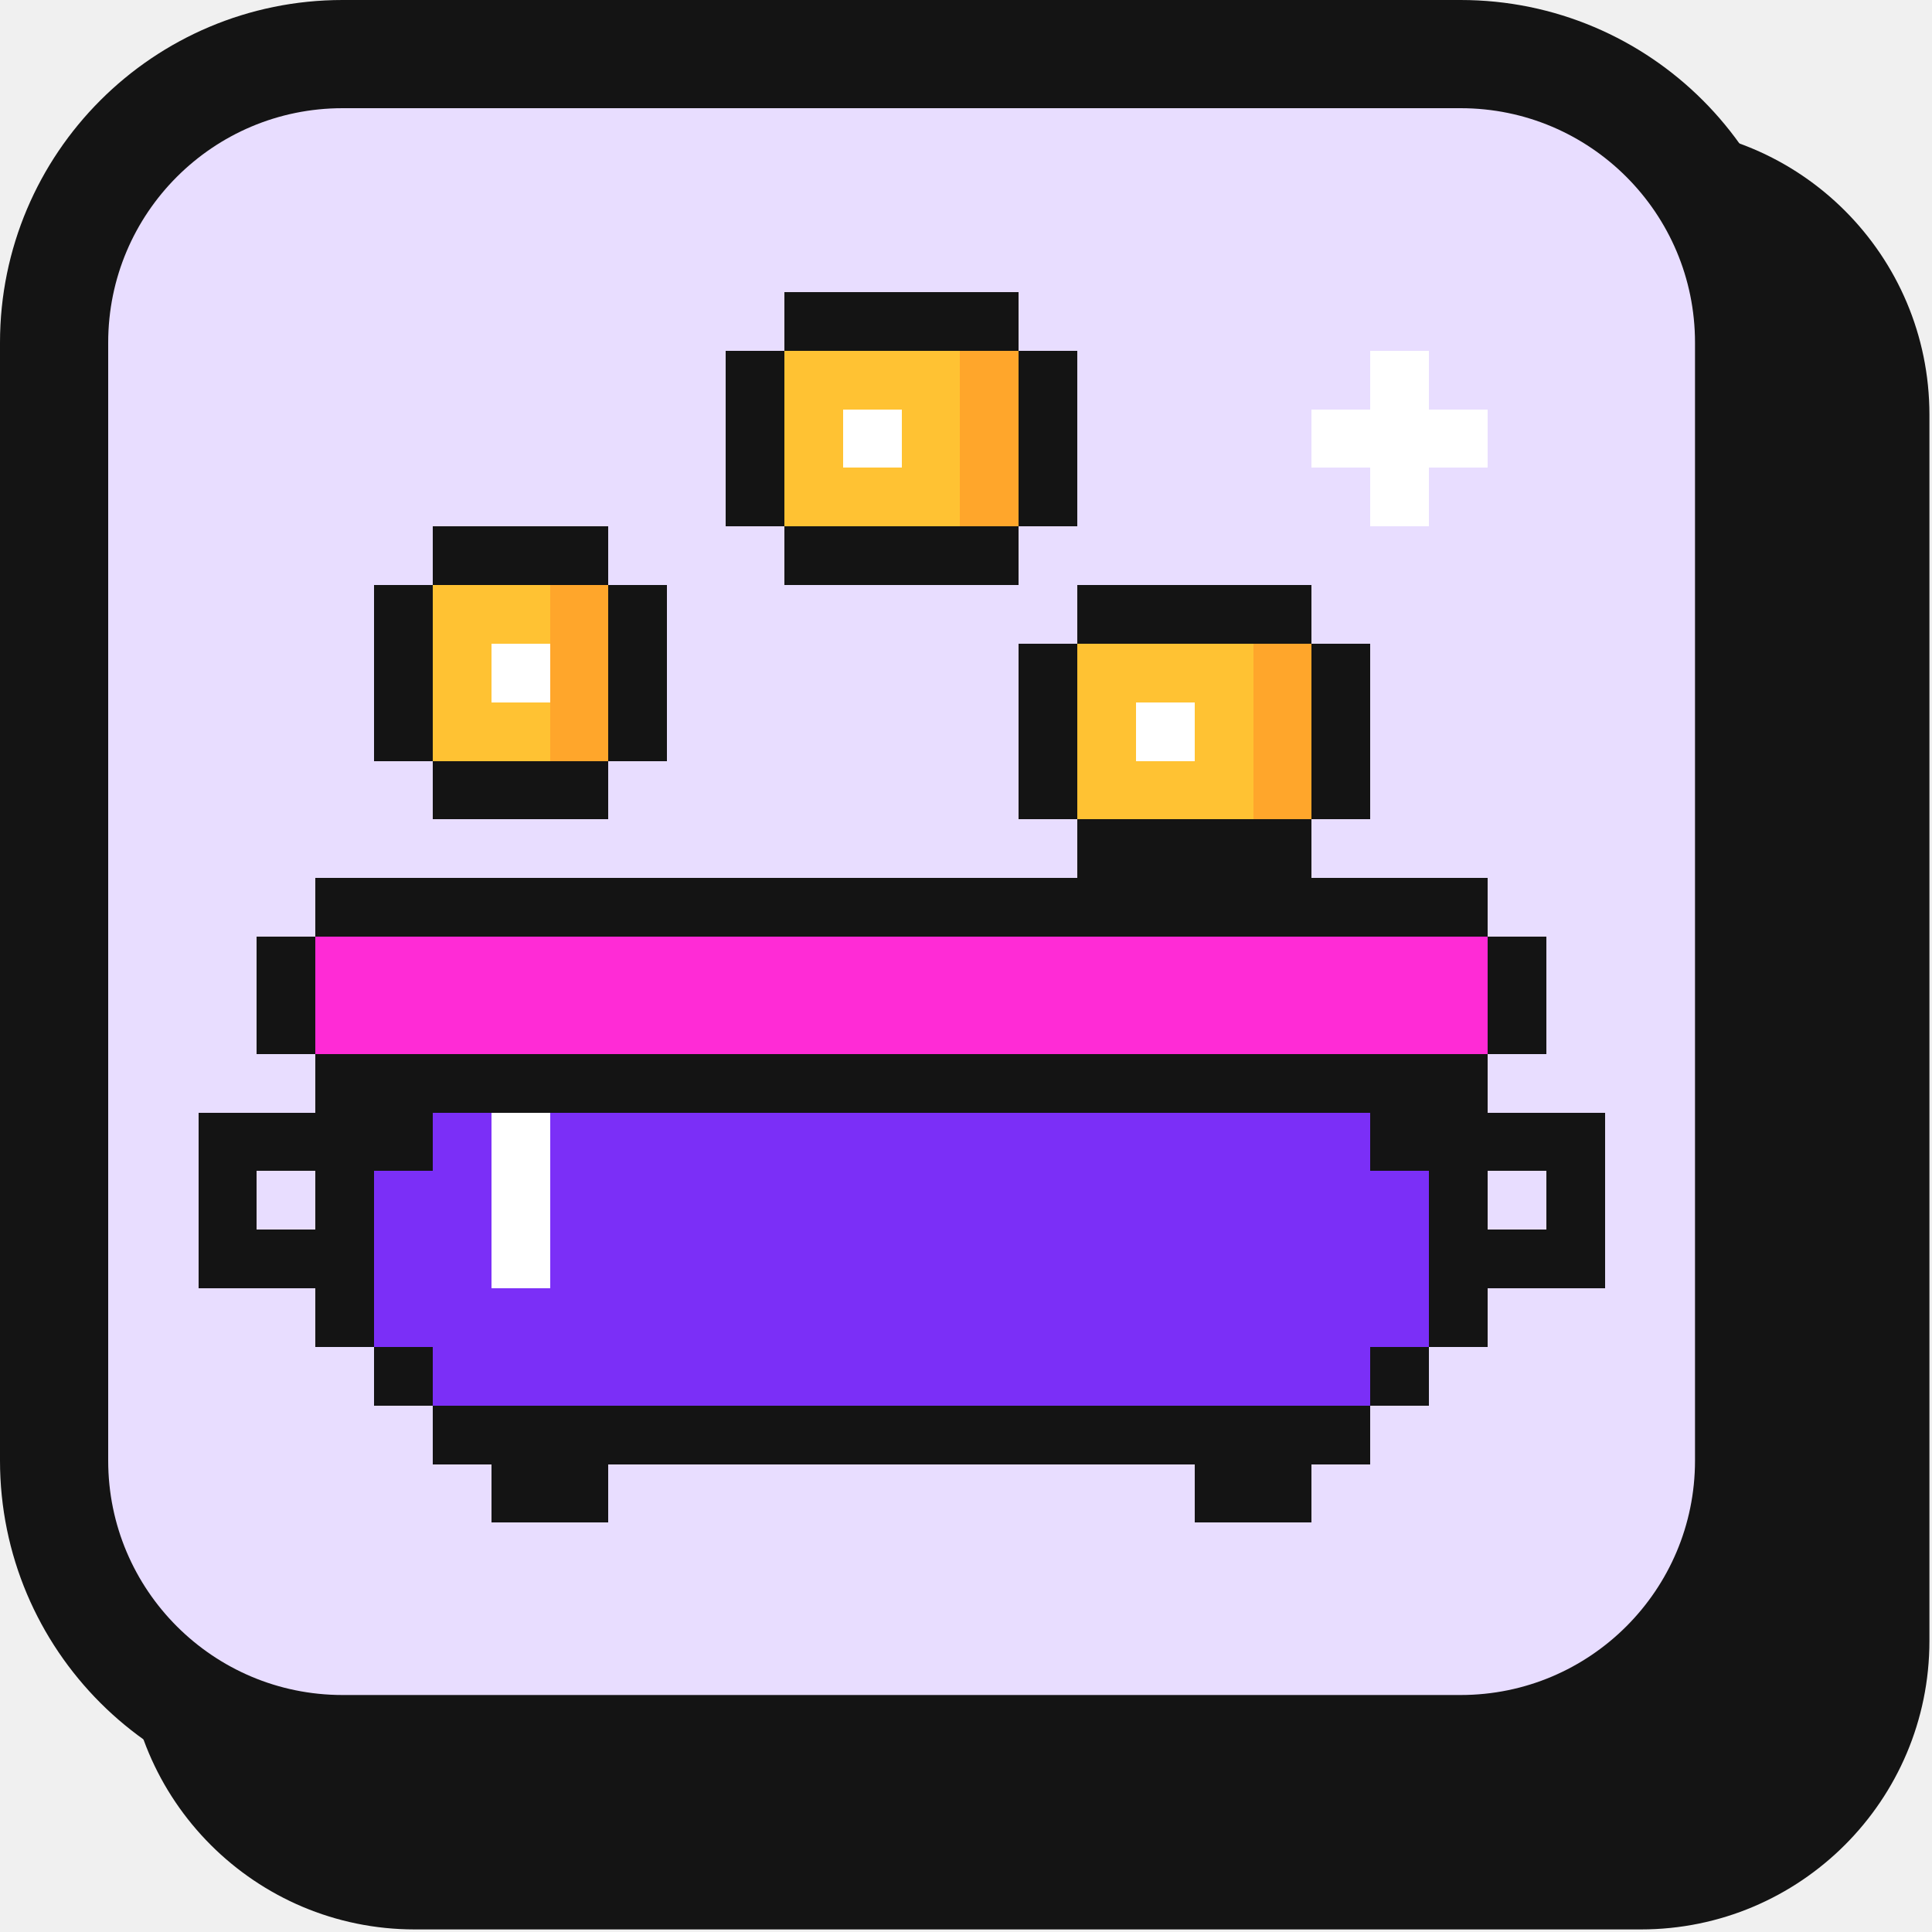
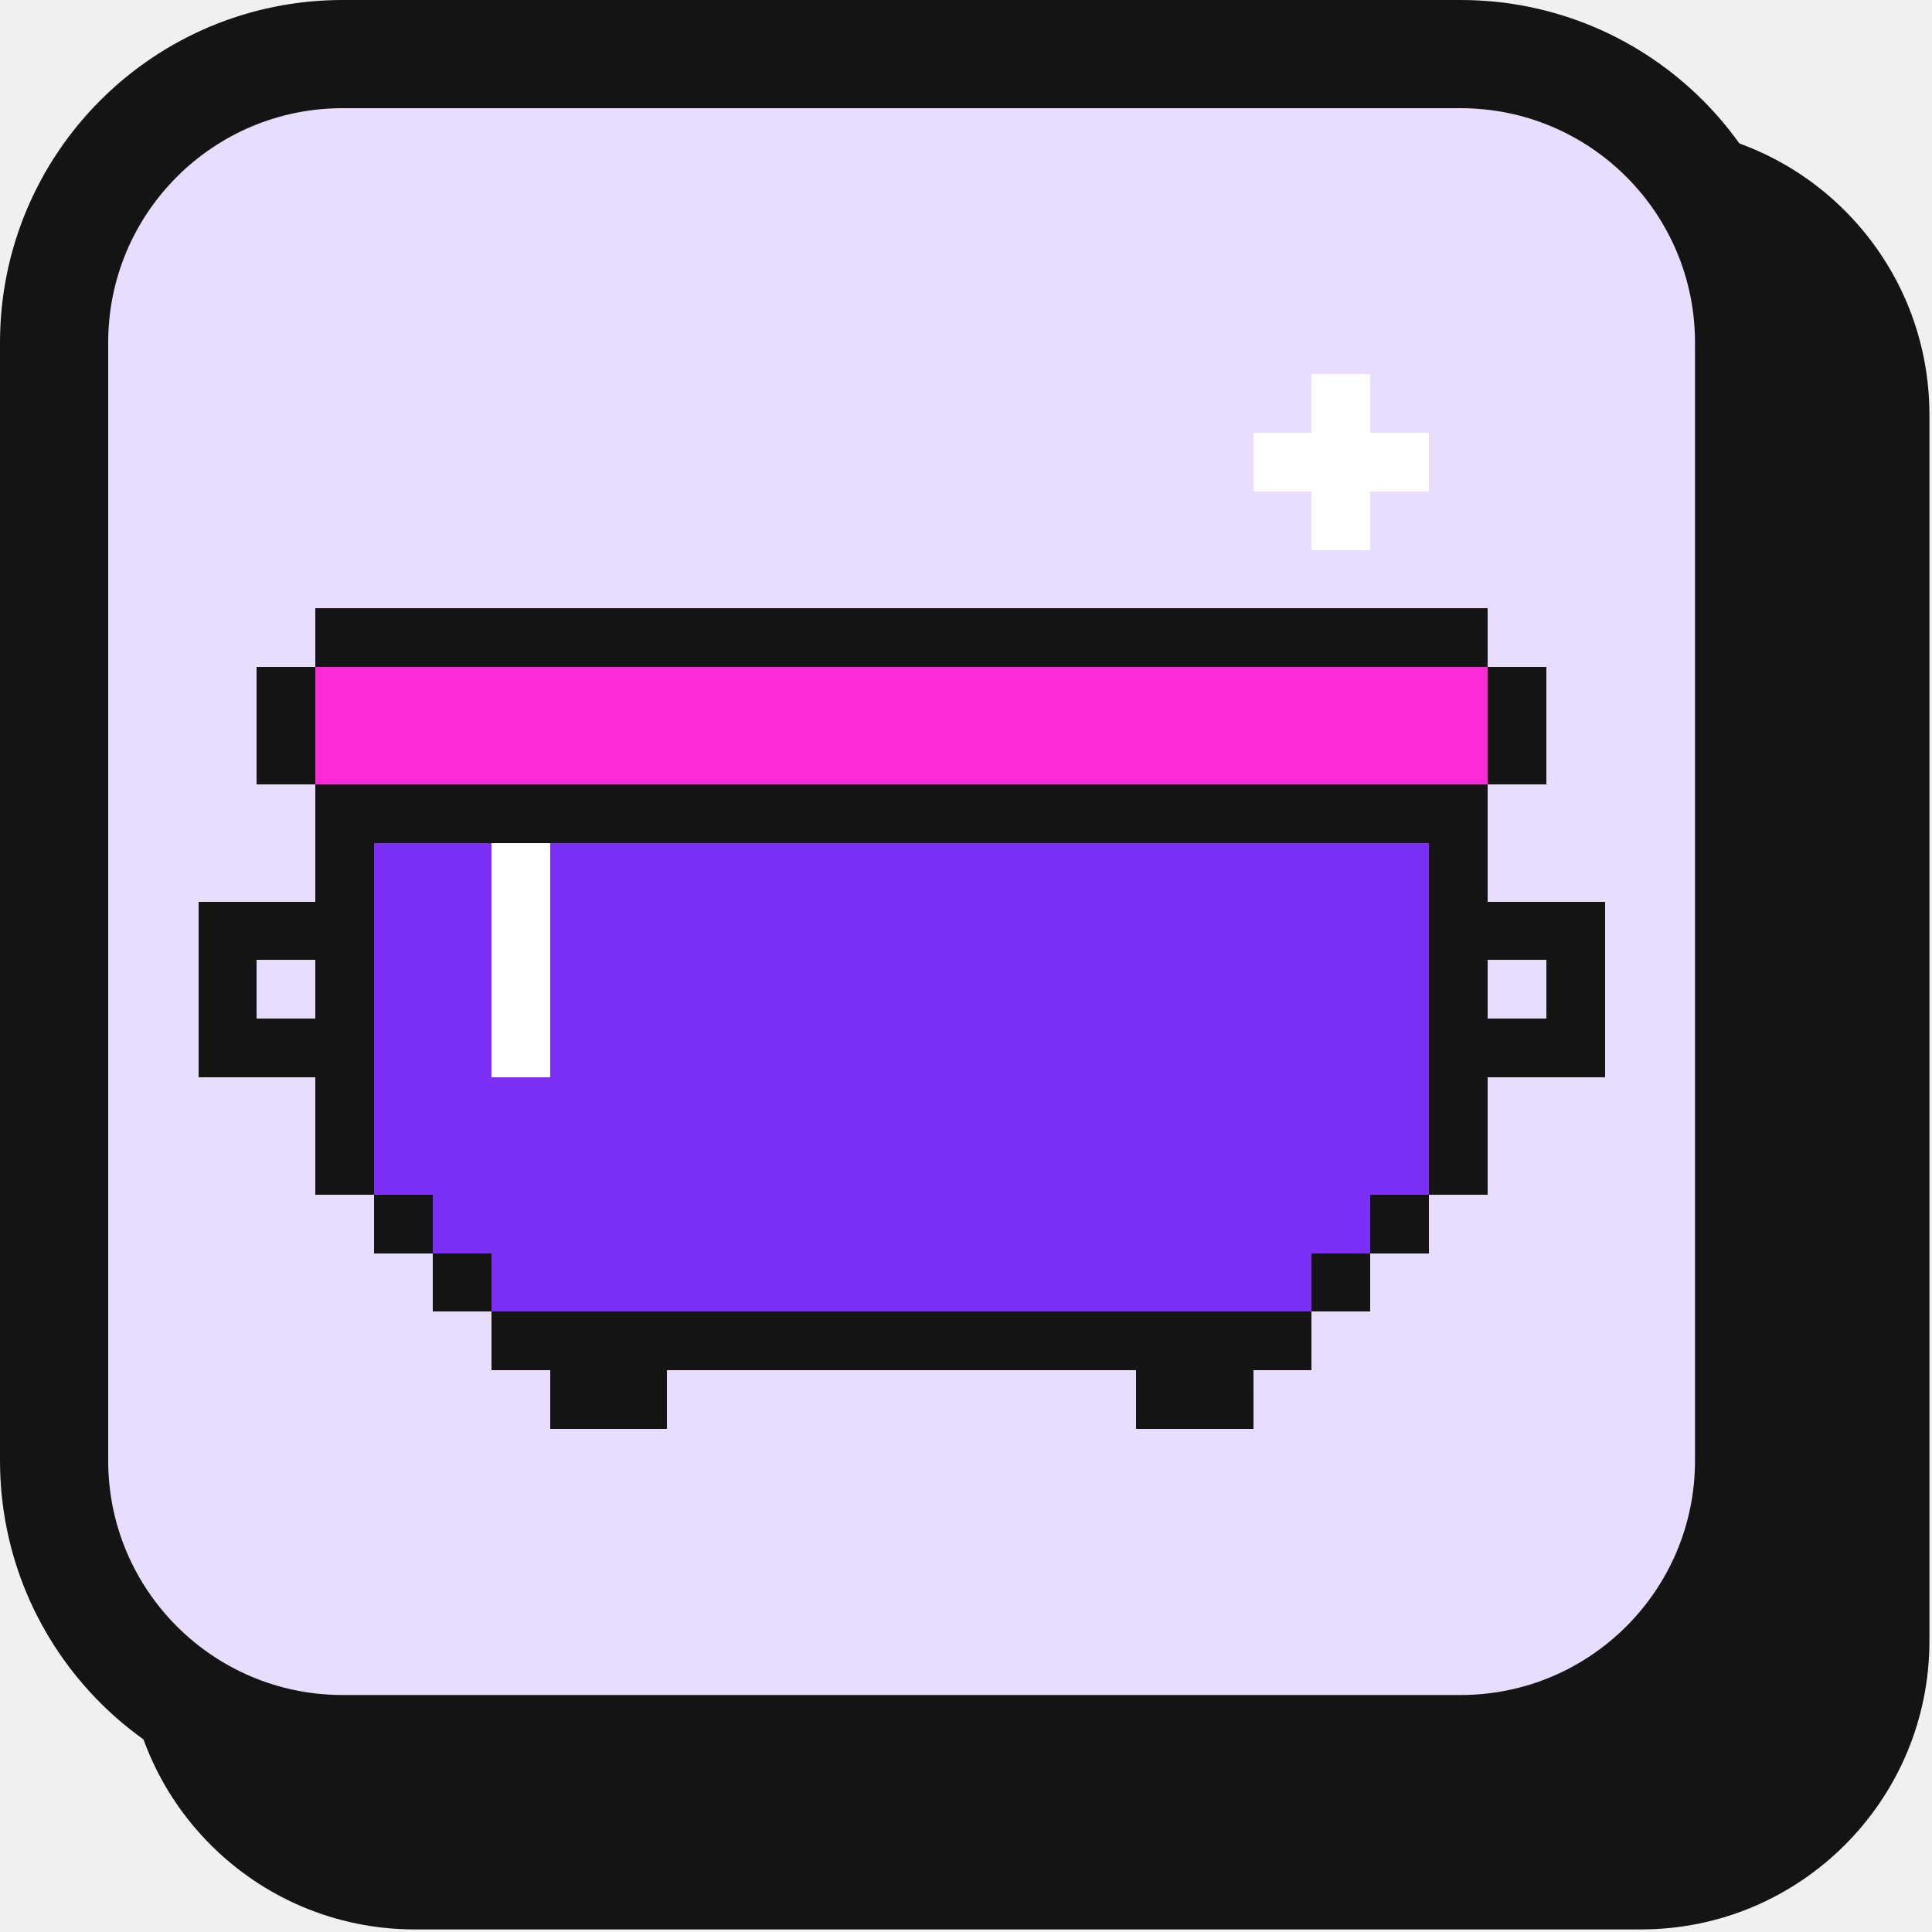
<svg xmlns="http://www.w3.org/2000/svg" viewBox="0 0 120 120" width="120" height="120" role="img" aria-labelledby="t">
  <rect x="7.84" y="7.84" width="112" height="112" rx="17.92" fill="#141414" />
  <rect x="3.36" y="3.36" width="105.28" height="105.28" rx="17.92" fill="#E8DDFF" stroke="#141414" stroke-width="6.72" />
  <g shape-rendering="crispEdges">
-     <rect x="48.72" y="18.144" width="14.56" height="3.64" fill="#141414" />
-     <rect x="45.08" y="21.784" width="3.64" height="3.64" fill="#141414" />
-     <rect x="48.72" y="21.784" width="10.92" height="3.64" fill="#FFC233" />
-     <rect x="59.64" y="21.784" width="3.64" height="3.64" fill="#FFA62B" />
-     <rect x="63.28" y="21.784" width="3.64" height="3.64" fill="#141414" />
-     <rect x="85.12" y="21.784" width="3.64" height="3.64" fill="#FFFFFF" />
-     <rect x="45.08" y="25.424" width="3.64" height="3.64" fill="#141414" />
-     <rect x="48.72" y="25.424" width="3.64" height="3.64" fill="#FFC233" />
-     <rect x="52.36" y="25.424" width="3.64" height="3.64" fill="#FFFFFF" />
-     <rect x="56" y="25.424" width="3.64" height="3.64" fill="#FFC233" />
-     <rect x="59.64" y="25.424" width="3.64" height="3.64" fill="#FFA62B" />
-     <rect x="63.28" y="25.424" width="3.64" height="3.64" fill="#141414" />
-     <rect x="81.48" y="25.424" width="10.92" height="3.64" fill="#FFFFFF" />
-     <rect x="45.08" y="29.064" width="3.64" height="3.64" fill="#141414" />
-     <rect x="48.72" y="29.064" width="10.92" height="3.64" fill="#FFC233" />
-     <rect x="59.64" y="29.064" width="3.64" height="3.64" fill="#FFA62B" />
-     <rect x="63.28" y="29.064" width="3.64" height="3.64" fill="#141414" />
-     <rect x="85.12" y="29.064" width="3.64" height="3.64" fill="#FFFFFF" />
-     <rect x="26.88" y="32.704" width="10.92" height="3.64" fill="#141414" />
-     <rect x="48.72" y="32.704" width="14.56" height="3.64" fill="#141414" />
-     <rect x="23.24" y="36.344" width="3.64" height="3.64" fill="#141414" />
-     <rect x="26.88" y="36.344" width="7.28" height="3.64" fill="#FFC233" />
-     <rect x="34.16" y="36.344" width="3.64" height="3.64" fill="#FFA62B" />
-     <rect x="37.8" y="36.344" width="3.64" height="3.64" fill="#141414" />
-     <rect x="66.92" y="36.344" width="14.56" height="3.64" fill="#141414" />
-     <rect x="23.24" y="39.984" width="3.64" height="3.64" fill="#141414" />
-     <rect x="26.88" y="39.984" width="3.64" height="3.64" fill="#FFC233" />
-     <rect x="30.52" y="39.984" width="3.64" height="3.64" fill="#FFFFFF" />
-     <rect x="34.16" y="39.984" width="3.64" height="3.64" fill="#FFA62B" />
-     <rect x="37.8" y="39.984" width="3.64" height="3.64" fill="#141414" />
-     <rect x="63.28" y="39.984" width="3.64" height="3.64" fill="#141414" />
-     <rect x="66.92" y="39.984" width="10.92" height="3.64" fill="#FFC233" />
-     <rect x="77.84" y="39.984" width="3.64" height="3.64" fill="#FFA62B" />
-     <rect x="81.48" y="39.984" width="3.64" height="3.64" fill="#141414" />
-     <rect x="23.24" y="43.624" width="3.64" height="3.64" fill="#141414" />
-     <rect x="26.88" y="43.624" width="7.28" height="3.64" fill="#FFC233" />
-     <rect x="34.16" y="43.624" width="3.64" height="3.64" fill="#FFA62B" />
-     <rect x="37.8" y="43.624" width="3.64" height="3.64" fill="#141414" />
-     <rect x="63.28" y="43.624" width="3.64" height="3.64" fill="#141414" />
-     <rect x="66.92" y="43.624" width="3.64" height="3.64" fill="#FFC233" />
-     <rect x="70.56" y="43.624" width="3.64" height="3.64" fill="#FFFFFF" />
-     <rect x="74.2" y="43.624" width="3.64" height="3.64" fill="#FFC233" />
-     <rect x="77.84" y="43.624" width="3.64" height="3.64" fill="#FFA62B" />
-     <rect x="81.48" y="43.624" width="3.64" height="3.64" fill="#141414" />
-     <rect x="26.88" y="47.264" width="10.92" height="3.64" fill="#141414" />
-     <rect x="63.28" y="47.264" width="3.64" height="3.64" fill="#141414" />
-     <rect x="66.92" y="47.264" width="10.92" height="3.64" fill="#FFC233" />
-     <rect x="77.84" y="47.264" width="3.64" height="3.64" fill="#FFA62B" />
-     <rect x="81.48" y="47.264" width="3.64" height="3.64" fill="#141414" />
-     <rect x="66.92" y="50.904" width="14.56" height="3.64" fill="#141414" />
-     <rect x="19.6" y="54.544" width="72.8" height="3.64" fill="#141414" />
-     <rect x="15.96" y="58.184" width="3.64" height="3.64" fill="#141414" />
-     <rect x="19.6" y="58.184" width="72.8" height="3.64" fill="#FF2BD6" />
-     <rect x="92.4" y="58.184" width="3.64" height="3.64" fill="#141414" />
-     <rect x="15.96" y="61.824" width="3.64" height="3.64" fill="#141414" />
-     <rect x="19.6" y="61.824" width="72.8" height="3.64" fill="#FF2BD6" />
-     <rect x="92.4" y="61.824" width="3.64" height="3.64" fill="#141414" />
-     <rect x="19.6" y="65.464" width="72.8" height="3.64" fill="#141414" />
-     <rect x="12.32" y="69.104" width="14.56" height="3.64" fill="#141414" />
-     <rect x="26.88" y="69.104" width="3.64" height="3.64" fill="#7B2FF7" />
-     <rect x="30.52" y="69.104" width="3.64" height="3.64" fill="#FFFFFF" />
-     <rect x="34.16" y="69.104" width="50.96" height="3.64" fill="#7B2FF7" />
-     <rect x="85.12" y="69.104" width="14.56" height="3.64" fill="#141414" />
-     <rect x="12.32" y="72.744" width="3.64" height="3.64" fill="#141414" />
-     <rect x="19.6" y="72.744" width="3.64" height="3.64" fill="#141414" />
-     <rect x="23.24" y="72.744" width="7.28" height="3.64" fill="#7B2FF7" />
-     <rect x="30.52" y="72.744" width="3.64" height="3.64" fill="#FFFFFF" />
-     <rect x="34.16" y="72.744" width="54.6" height="3.64" fill="#7B2FF7" />
-     <rect x="88.76" y="72.744" width="3.64" height="3.64" fill="#141414" />
-     <rect x="96.04" y="72.744" width="3.64" height="3.64" fill="#141414" />
-     <rect x="12.32" y="76.384" width="10.92" height="3.64" fill="#141414" />
-     <rect x="23.24" y="76.384" width="7.28" height="3.64" fill="#7B2FF7" />
-     <rect x="30.52" y="76.384" width="3.64" height="3.64" fill="#FFFFFF" />
-     <rect x="34.16" y="76.384" width="54.6" height="3.64" fill="#7B2FF7" />
-     <rect x="88.76" y="76.384" width="10.92" height="3.64" fill="#141414" />
-     <rect x="19.6" y="80.024" width="3.64" height="3.64" fill="#141414" />
-     <rect x="23.24" y="80.024" width="65.52" height="3.64" fill="#7B2FF7" />
-     <rect x="88.76" y="80.024" width="3.64" height="3.64" fill="#141414" />
-     <rect x="23.24" y="83.664" width="3.64" height="3.64" fill="#141414" />
-     <rect x="26.88" y="83.664" width="58.24" height="3.64" fill="#7B2FF7" />
-     <rect x="85.12" y="83.664" width="3.64" height="3.64" fill="#141414" />
-     <rect x="26.88" y="87.304" width="58.24" height="3.64" fill="#141414" />
-     <rect x="30.52" y="90.944" width="7.28" height="3.64" fill="#141414" />
-     <rect x="74.2" y="90.944" width="7.28" height="3.64" fill="#141414" />
+     <rect x="81.48" y="23.24" width="3.64" height="3.64" fill="#FFFFFF" />
+     <rect x="77.84" y="26.88" width="10.92" height="3.64" fill="#FFFFFF" />
+     <rect x="81.48" y="30.52" width="3.64" height="3.64" fill="#FFFFFF" />
+     <rect x="19.6" y="37.8" width="72.8" height="3.64" fill="#141414" />
+     <rect x="15.96" y="41.44" width="3.64" height="3.64" fill="#141414" />
+     <rect x="19.6" y="41.44" width="72.8" height="3.64" fill="#FF2BD6" />
+     <rect x="92.4" y="41.44" width="3.64" height="3.64" fill="#141414" />
+     <rect x="15.96" y="45.08" width="3.64" height="3.64" fill="#141414" />
+     <rect x="19.6" y="45.08" width="72.8" height="3.64" fill="#FF2BD6" />
+     <rect x="92.4" y="45.08" width="3.64" height="3.64" fill="#141414" />
+     <rect x="19.6" y="48.72" width="72.8" height="3.64" fill="#141414" />
+     <rect x="19.6" y="52.36" width="3.64" height="3.64" fill="#141414" />
+     <rect x="23.24" y="52.36" width="7.28" height="3.64" fill="#7B2FF7" />
+     <rect x="30.52" y="52.36" width="3.64" height="3.64" fill="#FFFFFF" />
+     <rect x="34.16" y="52.36" width="54.6" height="3.64" fill="#7B2FF7" />
+     <rect x="88.76" y="52.36" width="3.64" height="3.64" fill="#141414" />
+     <rect x="12.32" y="56" width="10.92" height="3.64" fill="#141414" />
+     <rect x="23.24" y="56" width="7.28" height="3.64" fill="#7B2FF7" />
+     <rect x="30.52" y="56" width="3.64" height="3.64" fill="#FFFFFF" />
+     <rect x="34.16" y="56" width="54.6" height="3.64" fill="#7B2FF7" />
+     <rect x="88.76" y="56" width="10.92" height="3.64" fill="#141414" />
+     <rect x="12.32" y="59.64" width="3.64" height="3.64" fill="#141414" />
+     <rect x="19.6" y="59.64" width="3.64" height="3.64" fill="#141414" />
+     <rect x="23.24" y="59.64" width="7.28" height="3.64" fill="#7B2FF7" />
+     <rect x="30.52" y="59.64" width="3.64" height="3.64" fill="#FFFFFF" />
+     <rect x="34.16" y="59.64" width="54.6" height="3.64" fill="#7B2FF7" />
+     <rect x="88.76" y="59.64" width="3.64" height="3.64" fill="#141414" />
+     <rect x="96.04" y="59.64" width="3.64" height="3.64" fill="#141414" />
+     <rect x="12.32" y="63.28" width="10.92" height="3.64" fill="#141414" />
+     <rect x="23.24" y="63.28" width="7.28" height="3.64" fill="#7B2FF7" />
+     <rect x="30.52" y="63.28" width="3.64" height="3.64" fill="#FFFFFF" />
+     <rect x="34.16" y="63.28" width="54.6" height="3.64" fill="#7B2FF7" />
+     <rect x="88.76" y="63.28" width="10.92" height="3.64" fill="#141414" />
+     <rect x="19.6" y="66.92" width="3.64" height="3.64" fill="#141414" />
+     <rect x="23.24" y="66.92" width="65.52" height="3.64" fill="#7B2FF7" />
+     <rect x="88.76" y="66.92" width="3.64" height="3.64" fill="#141414" />
+     <rect x="19.6" y="70.56" width="3.64" height="3.64" fill="#141414" />
+     <rect x="23.24" y="70.56" width="65.52" height="3.64" fill="#7B2FF7" />
+     <rect x="88.76" y="70.56" width="3.64" height="3.64" fill="#141414" />
+     <rect x="23.24" y="74.2" width="3.64" height="3.64" fill="#141414" />
+     <rect x="26.88" y="74.2" width="58.24" height="3.64" fill="#7B2FF7" />
+     <rect x="85.12" y="74.2" width="3.64" height="3.64" fill="#141414" />
+     <rect x="26.88" y="77.84" width="3.64" height="3.64" fill="#141414" />
+     <rect x="30.52" y="77.84" width="50.96" height="3.64" fill="#7B2FF7" />
+     <rect x="81.48" y="77.84" width="3.64" height="3.64" fill="#141414" />
+     <rect x="30.52" y="81.48" width="50.96" height="3.64" fill="#141414" />
+     <rect x="34.16" y="85.12" width="7.28" height="3.64" fill="#141414" />
+     <rect x="70.56" y="85.12" width="7.28" height="3.64" fill="#141414" />
  </g>
</svg>
